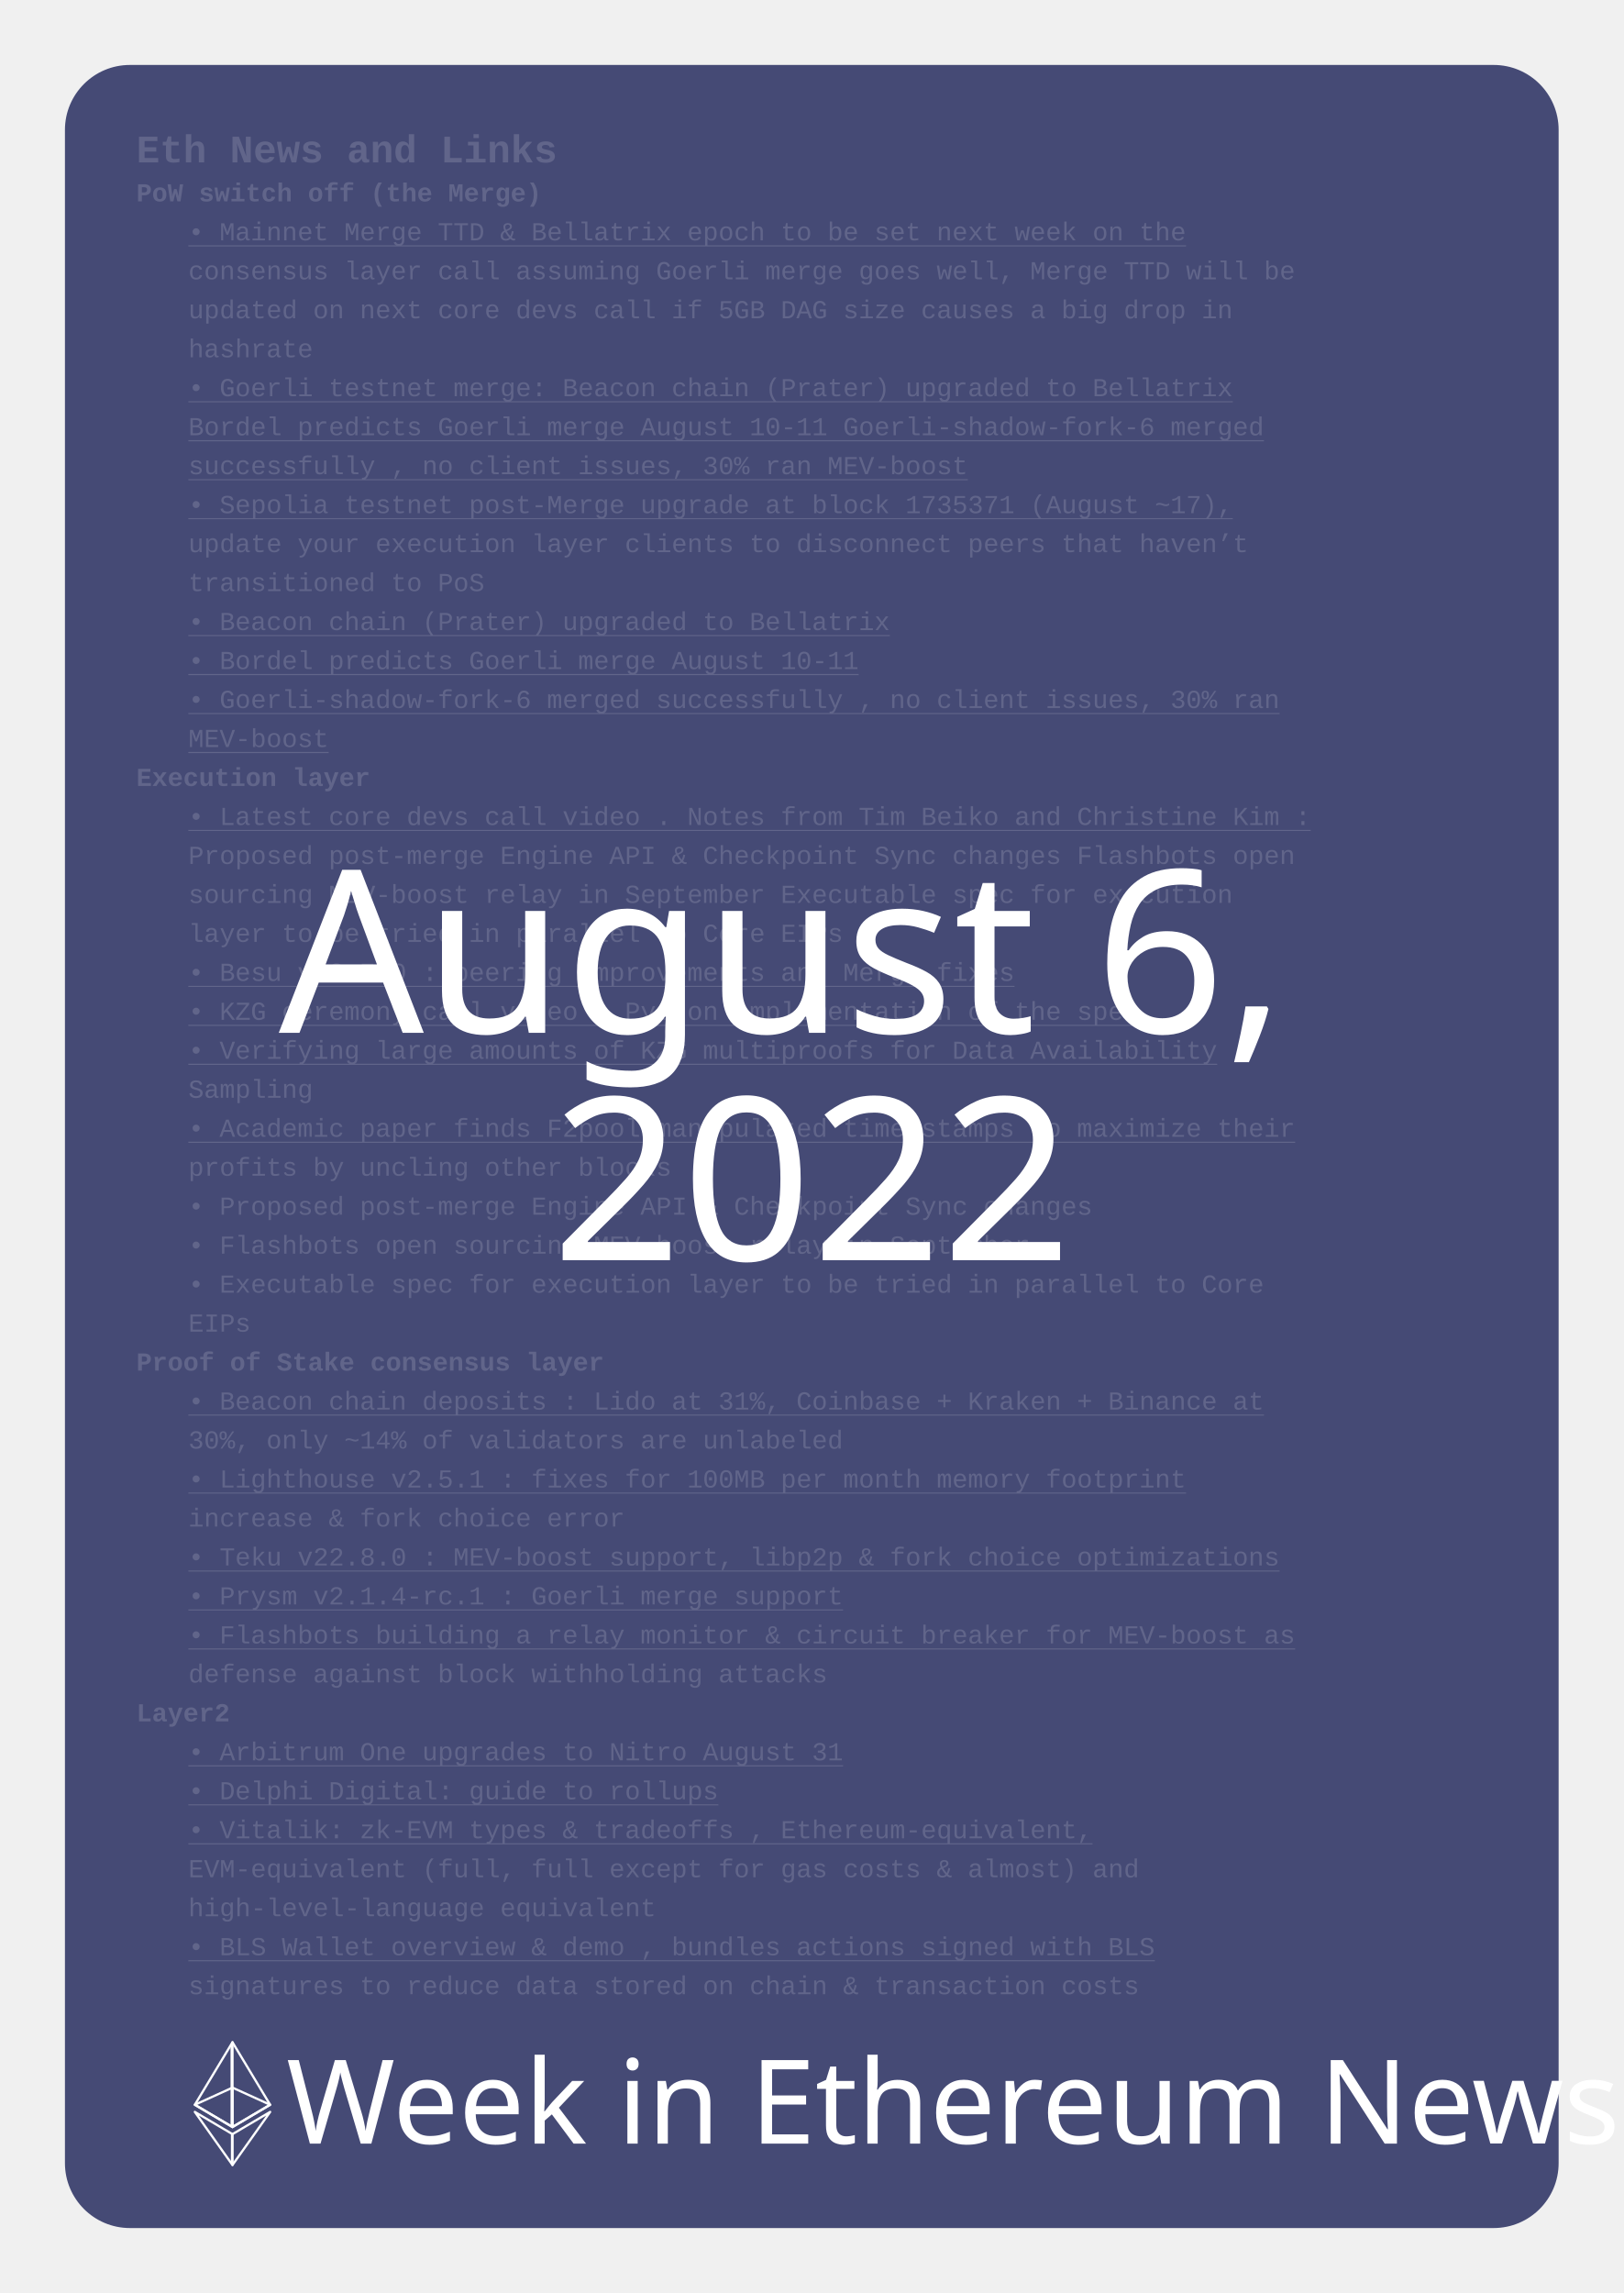
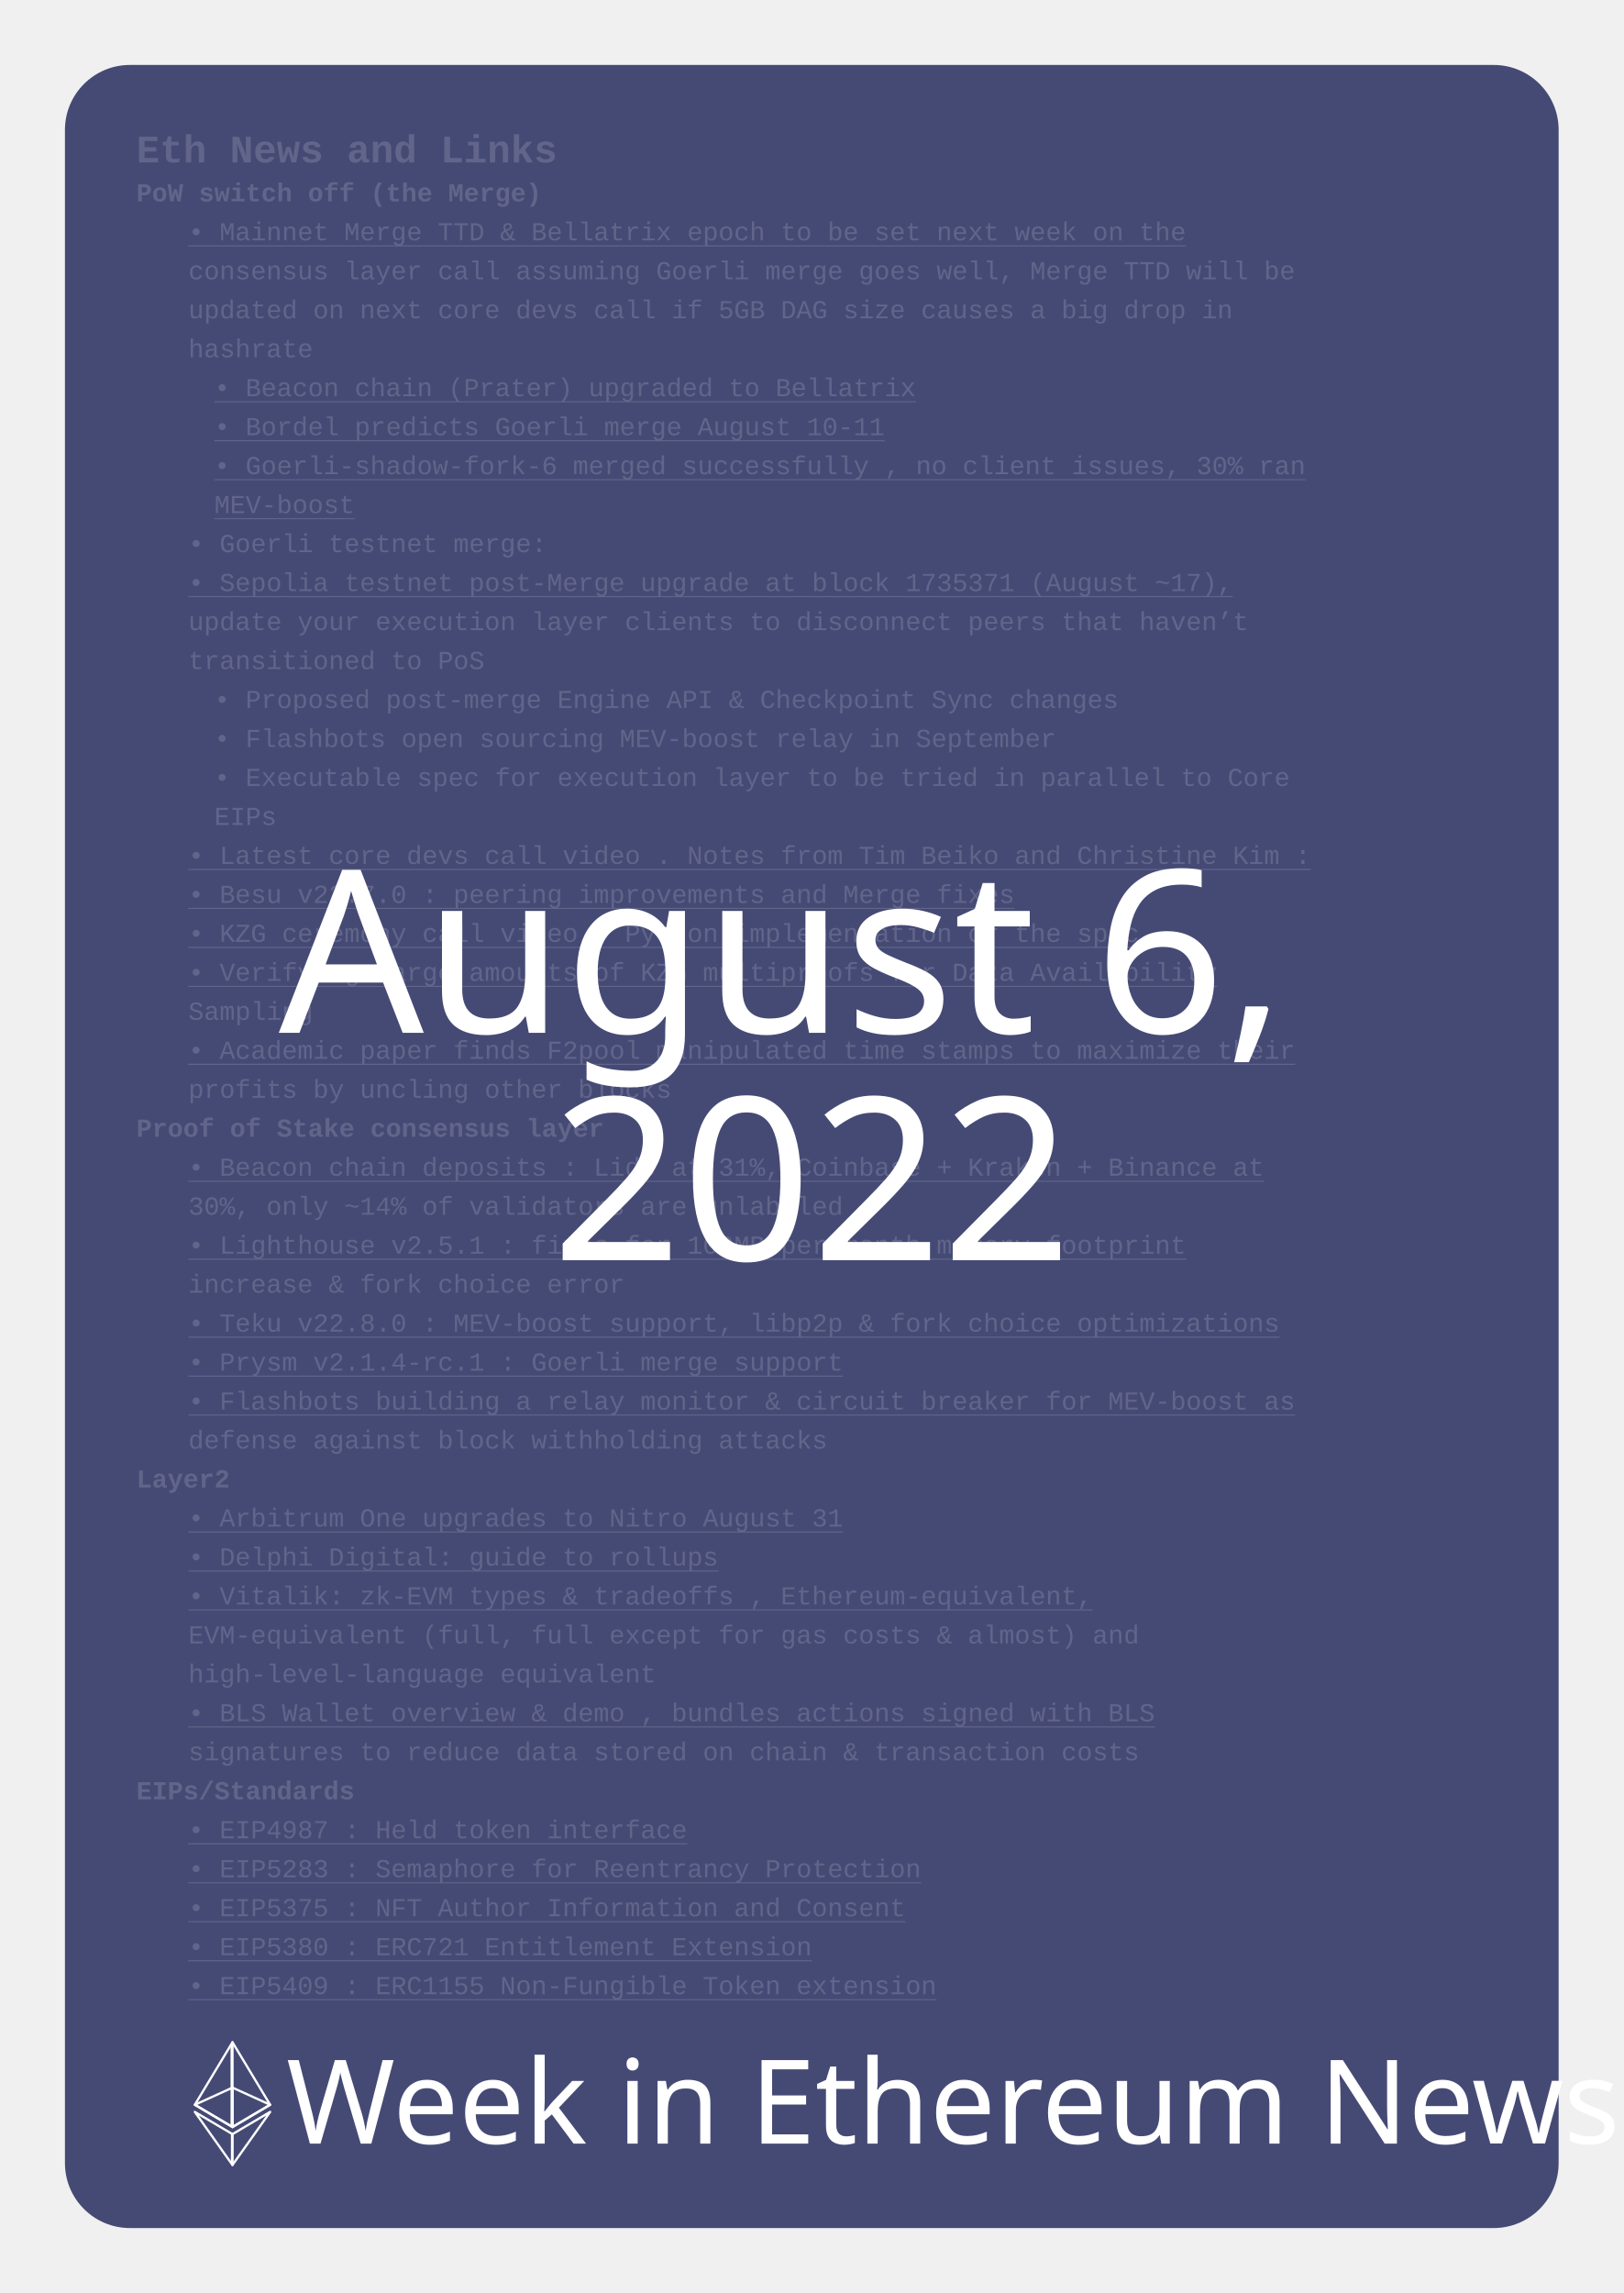
<svg xmlns="http://www.w3.org/2000/svg" width="500" height="706">
  <rect x="20" y="20" width="460" height="666" rx="20" fill="#454A75" />
  <text x="42" y="50" font-size="12" font-family="Courier New" fill="#ffffff" opacity="0.15" font-weight="bold">Eth News and Links</text>
  <text x="42" y="62" font-size="8" font-family="Courier New" fill="#ffffff" opacity="0.15" font-weight="bold">PoW switch off (the Merge)</text>
  <text x="58" y="74" font-size="8" font-family="Courier New" fill="#ffffff" opacity="0.15" text-decoration="underline">• Mainnet Merge TTD &amp; Bellatrix epoch to be set next week on the</text>
  <text x="58" y="86" font-size="8" font-family="Courier New" fill="#ffffff" opacity="0.15">consensus layer call assuming Goerli merge goes well, Merge TTD will be</text>
  <text x="58" y="98" font-size="8" font-family="Courier New" fill="#ffffff" opacity="0.15">updated on next core devs call if 5GB DAG size causes a big drop in</text>
  <text x="58" y="110" font-size="8" font-family="Courier New" fill="#ffffff" opacity="0.15">hashrate</text>
-   <text x="58" y="122" font-size="8" font-family="Courier New" fill="#ffffff" opacity="0.15" text-decoration="underline">• Goerli testnet merge: Beacon chain (Prater) upgraded to Bellatrix</text>
-   <text x="58" y="134" font-size="8" font-family="Courier New" fill="#ffffff" opacity="0.15" text-decoration="underline">Bordel predicts Goerli merge August 10-11 Goerli-shadow-fork-6 merged</text>
-   <text x="58" y="146" font-size="8" font-family="Courier New" fill="#ffffff" opacity="0.15" text-decoration="underline">successfully , no client issues, 30% ran MEV-boost</text>
-   <text x="58" y="158" font-size="8" font-family="Courier New" fill="#ffffff" opacity="0.15" text-decoration="underline">• Sepolia testnet post-Merge upgrade at block 1735371 (August ~17),</text>
-   <text x="58" y="170" font-size="8" font-family="Courier New" fill="#ffffff" opacity="0.15">update your execution layer clients to disconnect peers that haven’t</text>
-   <text x="58" y="182" font-size="8" font-family="Courier New" fill="#ffffff" opacity="0.15">transitioned to PoS</text>
-   <text x="58" y="194" font-size="8" font-family="Courier New" fill="#ffffff" opacity="0.15" text-decoration="underline">• Beacon chain (Prater) upgraded to Bellatrix</text>
-   <text x="58" y="206" font-size="8" font-family="Courier New" fill="#ffffff" opacity="0.15" text-decoration="underline">• Bordel predicts Goerli merge August 10-11</text>
-   <text x="58" y="218" font-size="8" font-family="Courier New" fill="#ffffff" opacity="0.15" text-decoration="underline">• Goerli-shadow-fork-6 merged successfully , no client issues, 30% ran</text>
-   <text x="58" y="230" font-size="8" font-family="Courier New" fill="#ffffff" opacity="0.15" text-decoration="underline">MEV-boost</text>
-   <text x="42" y="242" font-size="8" font-family="Courier New" fill="#ffffff" opacity="0.15" font-weight="bold">Execution layer</text>
-   <text x="58" y="254" font-size="8" font-family="Courier New" fill="#ffffff" opacity="0.15" text-decoration="underline">• Latest core devs call video . Notes from Tim Beiko and Christine Kim :</text>
-   <text x="58" y="266" font-size="8" font-family="Courier New" fill="#ffffff" opacity="0.15">Proposed post-merge Engine API &amp; Checkpoint Sync changes Flashbots open</text>
-   <text x="58" y="278" font-size="8" font-family="Courier New" fill="#ffffff" opacity="0.15">sourcing MEV-boost relay in September Executable spec for execution</text>
-   <text x="58" y="290" font-size="8" font-family="Courier New" fill="#ffffff" opacity="0.15">layer to be tried in parallel to Core EIPs</text>
-   <text x="58" y="302" font-size="8" font-family="Courier New" fill="#ffffff" opacity="0.15" text-decoration="underline">• Besu v22.7.0 : peering improvements and Merge fixes</text>
-   <text x="58" y="314" font-size="8" font-family="Courier New" fill="#ffffff" opacity="0.15" text-decoration="underline">• KZG ceremony call video : Python implementation of the spec</text>
-   <text x="58" y="326" font-size="8" font-family="Courier New" fill="#ffffff" opacity="0.15" text-decoration="underline">• Verifying large amounts of KZG multiproofs for Data Availability</text>
-   <text x="58" y="338" font-size="8" font-family="Courier New" fill="#ffffff" opacity="0.15">Sampling</text>
-   <text x="58" y="350" font-size="8" font-family="Courier New" fill="#ffffff" opacity="0.15" text-decoration="underline">• Academic paper finds F2pool manipulated time stamps to maximize their</text>
-   <text x="58" y="362" font-size="8" font-family="Courier New" fill="#ffffff" opacity="0.15">profits by uncling other blocks</text>
-   <text x="58" y="374" font-size="8" font-family="Courier New" fill="#ffffff" opacity="0.15">• Proposed post-merge Engine API &amp; Checkpoint Sync changes</text>
-   <text x="58" y="386" font-size="8" font-family="Courier New" fill="#ffffff" opacity="0.15">• Flashbots open sourcing MEV-boost relay in September</text>
-   <text x="58" y="398" font-size="8" font-family="Courier New" fill="#ffffff" opacity="0.15">• Executable spec for execution layer to be tried in parallel to Core</text>
-   <text x="58" y="410" font-size="8" font-family="Courier New" fill="#ffffff" opacity="0.15">EIPs</text>
-   <text x="42" y="422" font-size="8" font-family="Courier New" fill="#ffffff" opacity="0.15" font-weight="bold">Proof of Stake consensus layer</text>
-   <text x="58" y="434" font-size="8" font-family="Courier New" fill="#ffffff" opacity="0.15" text-decoration="underline">• Beacon chain deposits : Lido at 31%, Coinbase + Kraken + Binance at</text>
-   <text x="58" y="446" font-size="8" font-family="Courier New" fill="#ffffff" opacity="0.15">30%, only ~14% of validators are unlabeled</text>
-   <text x="58" y="458" font-size="8" font-family="Courier New" fill="#ffffff" opacity="0.15" text-decoration="underline">• Lighthouse v2.5.1 : fixes for 100MB per month memory footprint</text>
-   <text x="58" y="470" font-size="8" font-family="Courier New" fill="#ffffff" opacity="0.15">increase &amp; fork choice error</text>
-   <text x="58" y="482" font-size="8" font-family="Courier New" fill="#ffffff" opacity="0.15" text-decoration="underline">• Teku v22.8.0 : MEV-boost support, libp2p &amp; fork choice optimizations</text>
-   <text x="58" y="494" font-size="8" font-family="Courier New" fill="#ffffff" opacity="0.15" text-decoration="underline">• Prysm v2.1.4-rc.1 : Goerli merge support</text>
-   <text x="58" y="506" font-size="8" font-family="Courier New" fill="#ffffff" opacity="0.15" text-decoration="underline">• Flashbots building a relay monitor &amp; circuit breaker for MEV-boost as</text>
-   <text x="58" y="518" font-size="8" font-family="Courier New" fill="#ffffff" opacity="0.15">defense against block withholding attacks</text>
-   <text x="42" y="530" font-size="8" font-family="Courier New" fill="#ffffff" opacity="0.15" font-weight="bold">Layer2</text>
-   <text x="58" y="542" font-size="8" font-family="Courier New" fill="#ffffff" opacity="0.15" text-decoration="underline">• Arbitrum One upgrades to Nitro August 31</text>
-   <text x="58" y="554" font-size="8" font-family="Courier New" fill="#ffffff" opacity="0.15" text-decoration="underline">• Delphi Digital: guide to rollups</text>
-   <text x="58" y="566" font-size="8" font-family="Courier New" fill="#ffffff" opacity="0.15" text-decoration="underline">• Vitalik: zk-EVM types &amp; tradeoffs , Ethereum-equivalent,</text>
-   <text x="58" y="578" font-size="8" font-family="Courier New" fill="#ffffff" opacity="0.15">EVM-equivalent (full, full except for gas costs &amp; almost) and</text>
-   <text x="58" y="590" font-size="8" font-family="Courier New" fill="#ffffff" opacity="0.15">high-level-language equivalent</text>
-   <text x="58" y="602" font-size="8" font-family="Courier New" fill="#ffffff" opacity="0.15" text-decoration="underline">• BLS Wallet overview &amp; demo , bundles actions signed with BLS</text>
-   <text x="58" y="614" font-size="8" font-family="Courier New" fill="#ffffff" opacity="0.15">signatures to reduce data stored on chain &amp; transaction costs</text>
+   <text x="66" y="122" font-size="8" font-family="Courier New" fill="#ffffff" opacity="0.15" text-decoration="underline">• Beacon chain (Prater) upgraded to Bellatrix</text>
+   <text x="66" y="134" font-size="8" font-family="Courier New" fill="#ffffff" opacity="0.15" text-decoration="underline">• Bordel predicts Goerli merge August 10-11</text>
+   <text x="66" y="146" font-size="8" font-family="Courier New" fill="#ffffff" opacity="0.15" text-decoration="underline">• Goerli-shadow-fork-6 merged successfully , no client issues, 30% ran</text>
+   <text x="66" y="158" font-size="8" font-family="Courier New" fill="#ffffff" opacity="0.15" text-decoration="underline">MEV-boost</text>
+   <text x="58" y="170" font-size="8" font-family="Courier New" fill="#ffffff" opacity="0.15">• Goerli testnet merge:</text>
+   <text x="58" y="182" font-size="8" font-family="Courier New" fill="#ffffff" opacity="0.15" text-decoration="underline">• Sepolia testnet post-Merge upgrade at block 1735371 (August ~17),</text>
+   <text x="58" y="194" font-size="8" font-family="Courier New" fill="#ffffff" opacity="0.15">update your execution layer clients to disconnect peers that haven’t</text>
+   <text x="58" y="206" font-size="8" font-family="Courier New" fill="#ffffff" opacity="0.15">transitioned to PoS</text>
+   <text x="66" y="218" font-size="8" font-family="Courier New" fill="#ffffff" opacity="0.15">• Proposed post-merge Engine API &amp; Checkpoint Sync changes</text>
+   <text x="66" y="230" font-size="8" font-family="Courier New" fill="#ffffff" opacity="0.15">• Flashbots open sourcing MEV-boost relay in September</text>
+   <text x="66" y="242" font-size="8" font-family="Courier New" fill="#ffffff" opacity="0.15">• Executable spec for execution layer to be tried in parallel to Core</text>
+   <text x="66" y="254" font-size="8" font-family="Courier New" fill="#ffffff" opacity="0.15">EIPs</text>
+   <text x="58" y="266" font-size="8" font-family="Courier New" fill="#ffffff" opacity="0.15" text-decoration="underline">• Latest core devs call video . Notes from Tim Beiko and Christine Kim :</text>
+   <text x="58" y="278" font-size="8" font-family="Courier New" fill="#ffffff" opacity="0.15" text-decoration="underline">• Besu v22.7.0 : peering improvements and Merge fixes</text>
+   <text x="58" y="290" font-size="8" font-family="Courier New" fill="#ffffff" opacity="0.15" text-decoration="underline">• KZG ceremony call video : Python implementation of the spec</text>
+   <text x="58" y="302" font-size="8" font-family="Courier New" fill="#ffffff" opacity="0.15" text-decoration="underline">• Verifying large amounts of KZG multiproofs for Data Availability</text>
+   <text x="58" y="314" font-size="8" font-family="Courier New" fill="#ffffff" opacity="0.15">Sampling</text>
+   <text x="58" y="326" font-size="8" font-family="Courier New" fill="#ffffff" opacity="0.15" text-decoration="underline">• Academic paper finds F2pool manipulated time stamps to maximize their</text>
+   <text x="58" y="338" font-size="8" font-family="Courier New" fill="#ffffff" opacity="0.15">profits by uncling other blocks</text>
+   <text x="42" y="350" font-size="8" font-family="Courier New" fill="#ffffff" opacity="0.15" font-weight="bold">Proof of Stake consensus layer</text>
+   <text x="58" y="362" font-size="8" font-family="Courier New" fill="#ffffff" opacity="0.15" text-decoration="underline">• Beacon chain deposits : Lido at 31%, Coinbase + Kraken + Binance at</text>
+   <text x="58" y="374" font-size="8" font-family="Courier New" fill="#ffffff" opacity="0.15">30%, only ~14% of validators are unlabeled</text>
+   <text x="58" y="386" font-size="8" font-family="Courier New" fill="#ffffff" opacity="0.15" text-decoration="underline">• Lighthouse v2.5.1 : fixes for 100MB per month memory footprint</text>
+   <text x="58" y="398" font-size="8" font-family="Courier New" fill="#ffffff" opacity="0.15">increase &amp; fork choice error</text>
+   <text x="58" y="410" font-size="8" font-family="Courier New" fill="#ffffff" opacity="0.15" text-decoration="underline">• Teku v22.8.0 : MEV-boost support, libp2p &amp; fork choice optimizations</text>
+   <text x="58" y="422" font-size="8" font-family="Courier New" fill="#ffffff" opacity="0.15" text-decoration="underline">• Prysm v2.1.4-rc.1 : Goerli merge support</text>
+   <text x="58" y="434" font-size="8" font-family="Courier New" fill="#ffffff" opacity="0.15" text-decoration="underline">• Flashbots building a relay monitor &amp; circuit breaker for MEV-boost as</text>
+   <text x="58" y="446" font-size="8" font-family="Courier New" fill="#ffffff" opacity="0.15">defense against block withholding attacks</text>
+   <text x="42" y="458" font-size="8" font-family="Courier New" fill="#ffffff" opacity="0.15" font-weight="bold">Layer2</text>
+   <text x="58" y="470" font-size="8" font-family="Courier New" fill="#ffffff" opacity="0.15" text-decoration="underline">• Arbitrum One upgrades to Nitro August 31</text>
+   <text x="58" y="482" font-size="8" font-family="Courier New" fill="#ffffff" opacity="0.15" text-decoration="underline">• Delphi Digital: guide to rollups</text>
+   <text x="58" y="494" font-size="8" font-family="Courier New" fill="#ffffff" opacity="0.15" text-decoration="underline">• Vitalik: zk-EVM types &amp; tradeoffs , Ethereum-equivalent,</text>
+   <text x="58" y="506" font-size="8" font-family="Courier New" fill="#ffffff" opacity="0.15">EVM-equivalent (full, full except for gas costs &amp; almost) and</text>
+   <text x="58" y="518" font-size="8" font-family="Courier New" fill="#ffffff" opacity="0.15">high-level-language equivalent</text>
+   <text x="58" y="530" font-size="8" font-family="Courier New" fill="#ffffff" opacity="0.15" text-decoration="underline">• BLS Wallet overview &amp; demo , bundles actions signed with BLS</text>
+   <text x="58" y="542" font-size="8" font-family="Courier New" fill="#ffffff" opacity="0.15">signatures to reduce data stored on chain &amp; transaction costs</text>
+   <text x="42" y="554" font-size="8" font-family="Courier New" fill="#ffffff" opacity="0.15" font-weight="bold">EIPs/Standards</text>
+   <text x="58" y="566" font-size="8" font-family="Courier New" fill="#ffffff" opacity="0.15" text-decoration="underline">• EIP4987 : Held token interface</text>
+   <text x="58" y="578" font-size="8" font-family="Courier New" fill="#ffffff" opacity="0.15" text-decoration="underline">• EIP5283 : Semaphore for Reentrancy Protection</text>
+   <text x="58" y="590" font-size="8" font-family="Courier New" fill="#ffffff" opacity="0.15" text-decoration="underline">• EIP5375 : NFT Author Information and Consent</text>
+   <text x="58" y="602" font-size="8" font-family="Courier New" fill="#ffffff" opacity="0.15" text-decoration="underline">• EIP5380 : ERC721 Entitlement Extension</text>
+   <text x="58" y="614" font-size="8" font-family="Courier New" fill="#ffffff" opacity="0.15" text-decoration="underline">• EIP5409 : ERC1155 Non-Fungible Token extension</text>
  <text fill="#ffffff" font-family="Calibri" font-size="70" font-weight="300" text-anchor="middle">
    <tspan x="250" y="318">August 6,</tspan>
    <tspan x="250" y="388">2022</tspan>
  </text>
  <g transform="translate(20, 300) scale(0.8)">
    <path d="m64.496 411-.317 1.076v31.228l.317.316 14.495-8.568L64.496 411Z" stroke="#fff" stroke-width=".866" stroke-linecap="round" stroke-linejoin="round" fill="none" />
    <path d="M64.496 411 50 435.052l14.496 8.568V411Zm0 35.365-.179.218v11.124l.179.521L79 437.801l-14.504 8.564Z" stroke="#fff" stroke-width=".866" stroke-linecap="round" stroke-linejoin="round" fill="none" />
    <path d="M64.496 458.228v-11.863L50 437.801l14.496 20.427Zm0-14.608 14.495-8.568-14.495-6.589v15.157ZM50 435.052l14.496 8.568v-15.157L50 435.052Z" stroke="#fff" stroke-width=".866" stroke-linecap="round" stroke-linejoin="round" fill="none" />
  </g>
  <text fill="#ffffff" font-family="Calibri" font-size="36" x="88.195" y="660">Week in Ethereum News</text>
</svg>
